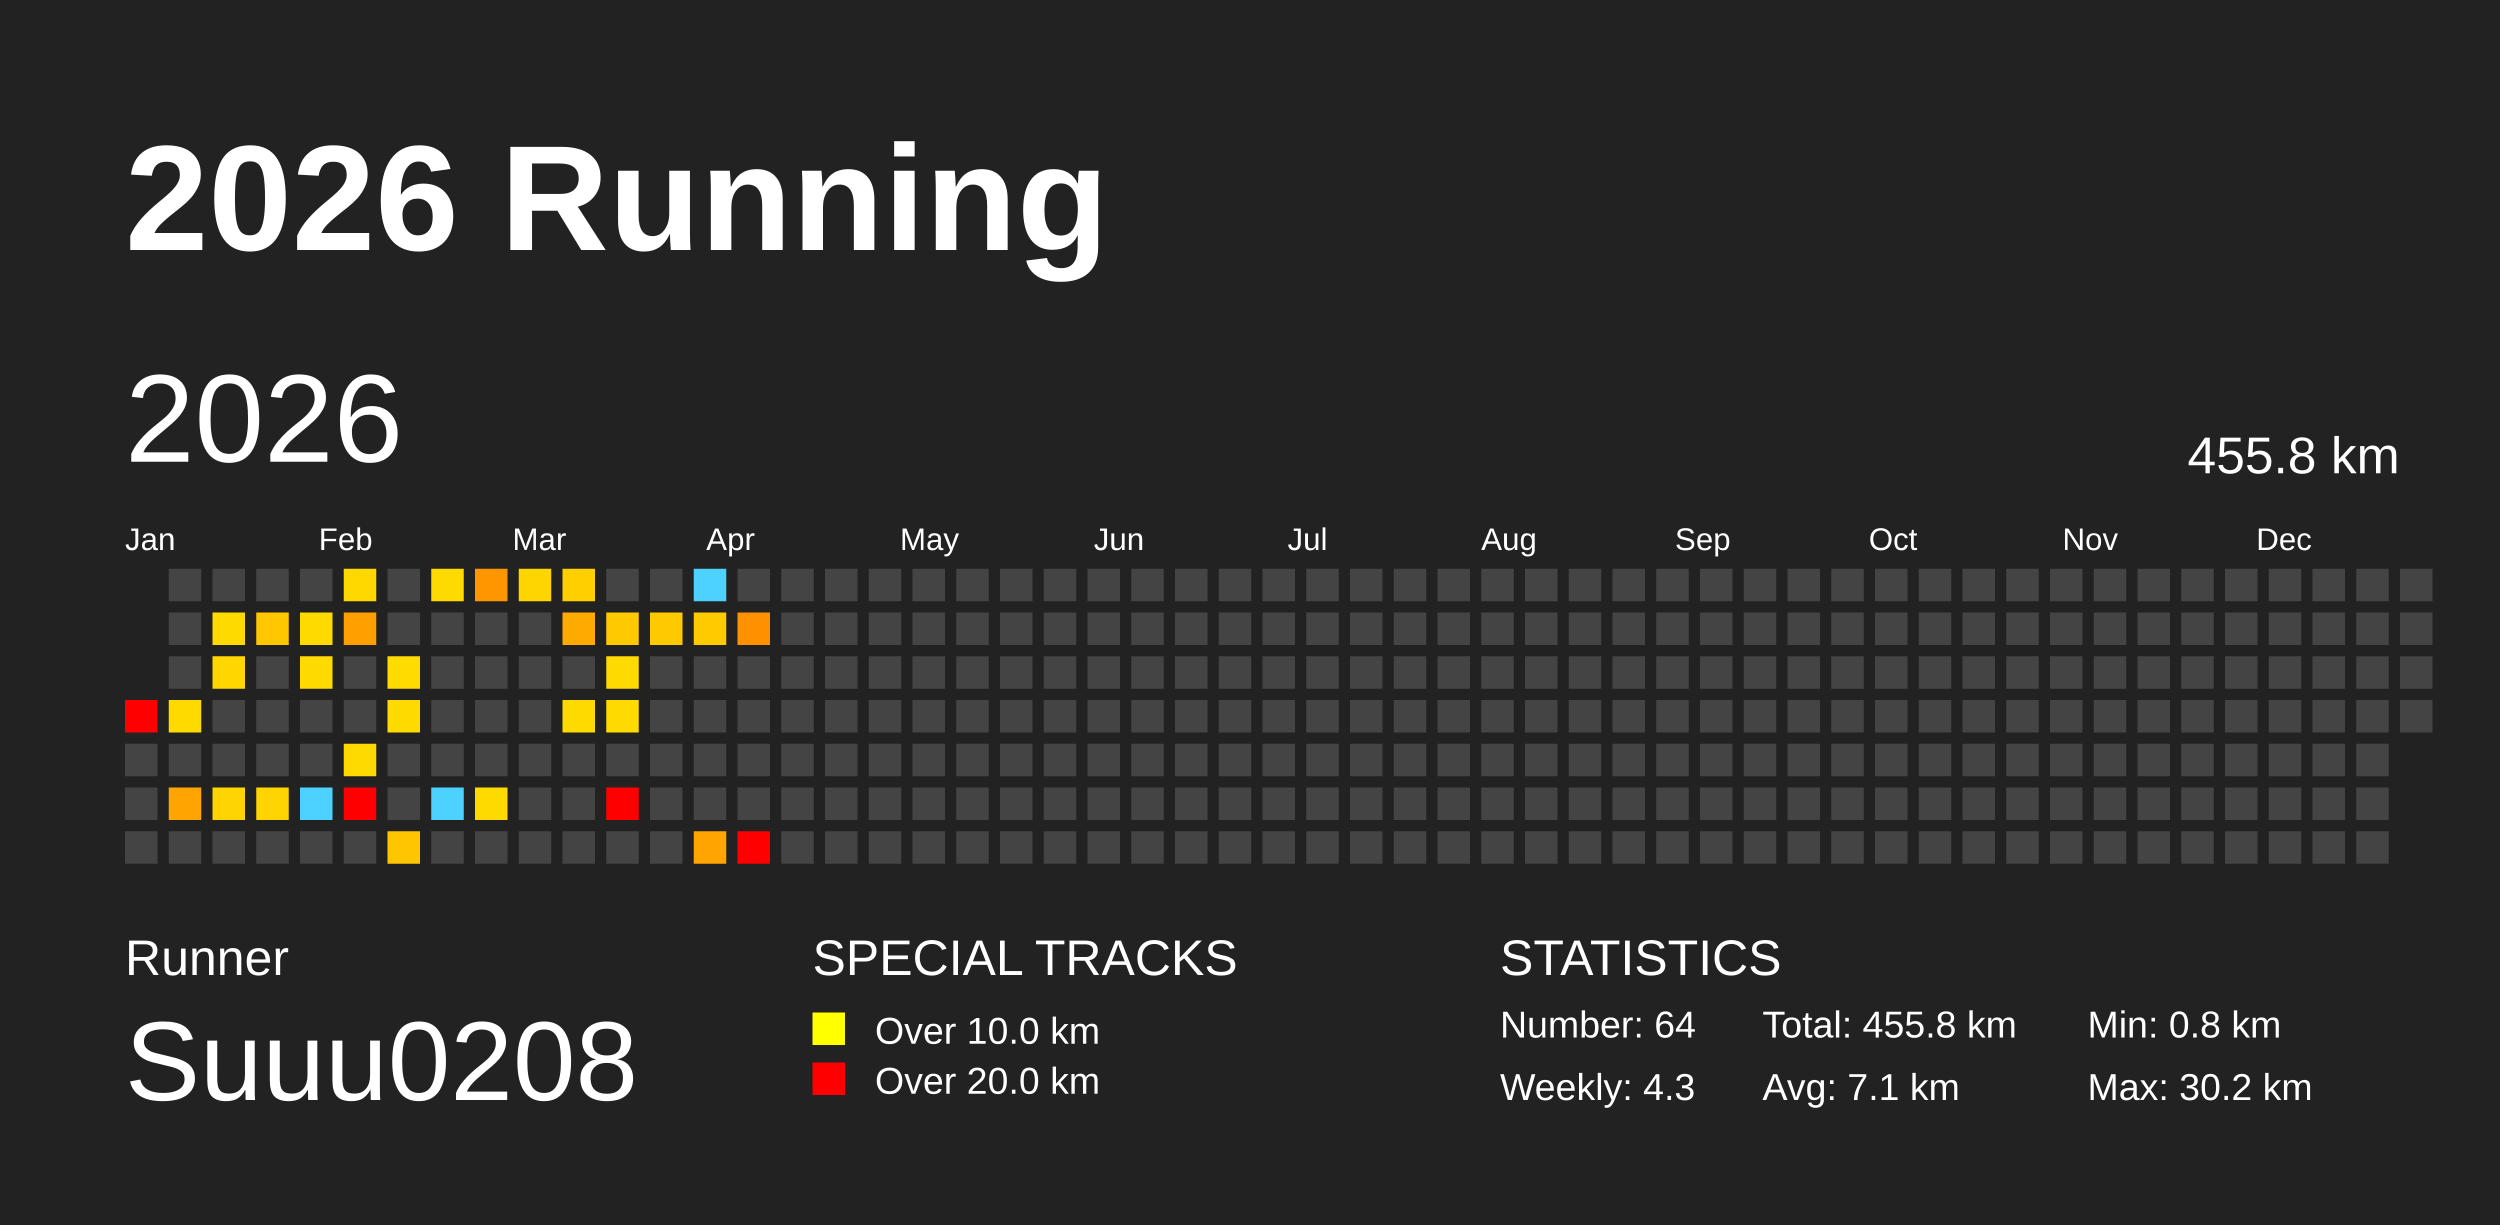
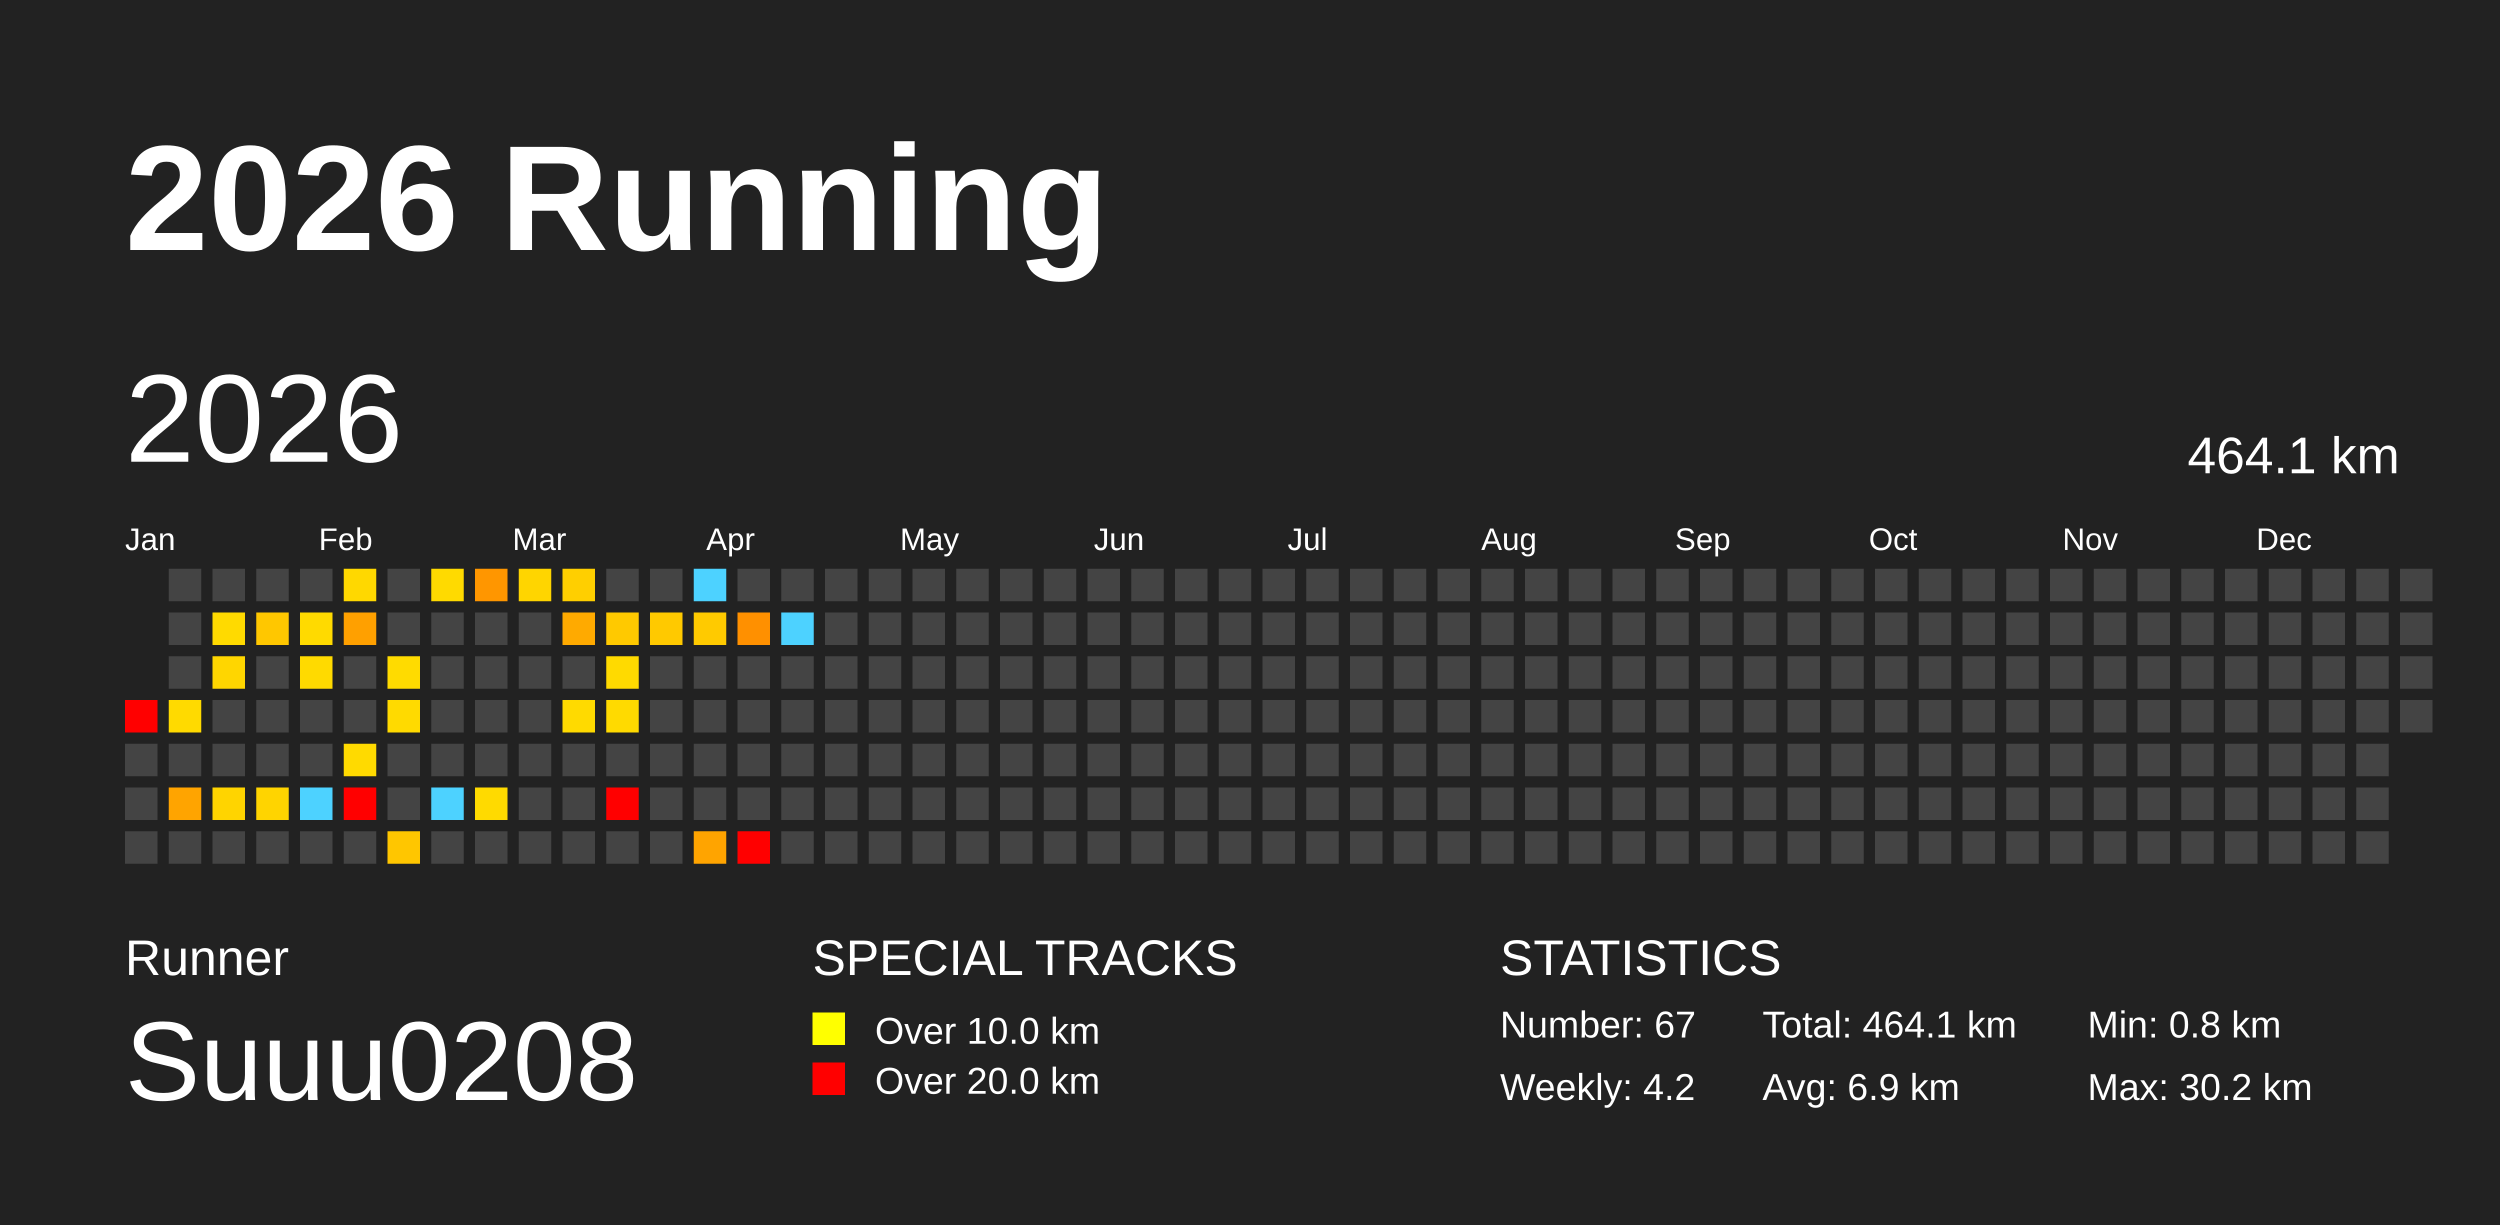
<svg xmlns="http://www.w3.org/2000/svg" baseProfile="full" height="98mm" version="1.1" viewBox="0,0,200,98" width="200mm">
  <defs />
  <rect fill="#222222" height="98" width="200" x="0" y="0" />
  <text fill="#FFFFFF" style="font-size:12px; font-family:Arial; font-weight:bold;" x="10" y="20">2026 Running</text>
  <text fill="#FFFFFF" style="font-size:4px; font-family:Arial" x="10" y="78">Runner</text>
  <text fill="#FFFFFF" style="font-size:9px; font-family:Arial" x="10" y="88">Suuu0208</text>
  <text fill="#FFFFFF" style="font-size:4px; font-family:Arial" x="65" y="78">SPECIAL TRACKS</text>
  <rect fill="yellow" height="2.6" width="2.6" x="65" y="81" />
  <text fill="#FFFFFF" style="font-size:3px; font-family:Arial" x="70" y="83.5">Over 10.0 km</text>
  <rect fill="red" height="2.6" width="2.6" x="65" y="85" />
  <text fill="#FFFFFF" style="font-size:3px; font-family:Arial" x="70" y="87.5">Over 20.0 km</text>
  <text fill="#FFFFFF" style="font-size:4px; font-family:Arial" x="120" y="78">STATISTICS</text>
-   <text fill="#FFFFFF" style="font-size:3px; font-family:Arial" x="120" y="83">Number: 64</text>
-   <text fill="#FFFFFF" style="font-size:3px; font-family:Arial" x="120" y="88">Weekly: 4.3</text>
-   <text fill="#FFFFFF" style="font-size:3px; font-family:Arial" x="141" y="83">Total: 455.8 km</text>
-   <text fill="#FFFFFF" style="font-size:3px; font-family:Arial" x="141" y="88">Avg: 7.1 km</text>
+   <text fill="#FFFFFF" style="font-size:3px; font-family:Arial" x="120" y="83">Number: 67</text>
+   <text fill="#FFFFFF" style="font-size:3px; font-family:Arial" x="120" y="88">Weekly: 4.2</text>
+   <text fill="#FFFFFF" style="font-size:3px; font-family:Arial" x="141" y="83">Total: 464.1 km</text>
+   <text fill="#FFFFFF" style="font-size:3px; font-family:Arial" x="141" y="88">Avg: 6.9 km</text>
  <text fill="#FFFFFF" style="font-size:3px; font-family:Arial" x="167" y="83">Min: 0.8 km</text>
  <text fill="#FFFFFF" style="font-size:3px; font-family:Arial" x="167" y="88">Max: 30.2 km</text>
  <text dominant-baseline="hanging" fill="#FFFFFF" style="font-size:10.0px; font-family:Arial;" x="10" y="30">2026</text>
-   <text dominant-baseline="hanging" fill="#FFFFFF" style="font-size:4.125px; font-family:Arial;" x="175" y="35">455.8 km</text>
+   <text dominant-baseline="hanging" fill="#FFFFFF" style="font-size:4.125px; font-family:Arial;" x="175" y="35">464.1 km</text>
  <text fill="#FFFFFF" style="font-size:2.5px; font-family:Arial" x="10.0" y="44">Jan</text>
  <text fill="#FFFFFF" style="font-size:2.5px; font-family:Arial" x="25.5" y="44">Feb</text>
  <text fill="#FFFFFF" style="font-size:2.5px; font-family:Arial" x="41.0" y="44">Mar</text>
  <text fill="#FFFFFF" style="font-size:2.5px; font-family:Arial" x="56.5" y="44">Apr</text>
  <text fill="#FFFFFF" style="font-size:2.5px; font-family:Arial" x="72.0" y="44">May</text>
  <text fill="#FFFFFF" style="font-size:2.5px; font-family:Arial" x="87.5" y="44">Jun</text>
  <text fill="#FFFFFF" style="font-size:2.5px; font-family:Arial" x="103.0" y="44">Jul</text>
  <text fill="#FFFFFF" style="font-size:2.5px; font-family:Arial" x="118.5" y="44">Aug</text>
  <text fill="#FFFFFF" style="font-size:2.5px; font-family:Arial" x="134.0" y="44">Sep</text>
  <text fill="#FFFFFF" style="font-size:2.5px; font-family:Arial" x="149.5" y="44">Oct</text>
  <text fill="#FFFFFF" style="font-size:2.5px; font-family:Arial" x="165.0" y="44">Nov</text>
  <text fill="#FFFFFF" style="font-size:2.5px; font-family:Arial" x="180.5" y="44">Dec</text>
  <rect fill="red" height="2.6" width="2.6" x="10.0" y="56.0" />
  <rect fill="#444444" height="2.6" width="2.6" x="10.0" y="59.5" />
  <rect fill="#444444" height="2.6" width="2.6" x="10.0" y="63.0" />
  <rect fill="#444444" height="2.6" width="2.6" x="10.0" y="66.5" />
  <rect fill="#444444" height="2.6" width="2.6" x="13.5" y="45.5" />
  <rect fill="#444444" height="2.6" width="2.6" x="13.5" y="49.0" />
  <rect fill="#444444" height="2.6" width="2.6" x="13.5" y="52.5" />
  <rect fill="#ffda00" height="2.6" width="2.6" x="13.5" y="56.0" />
  <rect fill="#444444" height="2.6" width="2.6" x="13.5" y="59.5" />
  <rect fill="#ffa400" height="2.6" width="2.6" x="13.5" y="63.0" />
  <rect fill="#444444" height="2.6" width="2.6" x="13.5" y="66.5" />
  <rect fill="#444444" height="2.6" width="2.6" x="17.0" y="45.5" />
  <rect fill="#ffda00" height="2.6" width="2.6" x="17.0" y="49.0" />
  <rect fill="#ffd600" height="2.6" width="2.6" x="17.0" y="52.5" />
  <rect fill="#444444" height="2.6" width="2.6" x="17.0" y="56.0" />
  <rect fill="#444444" height="2.6" width="2.6" x="17.0" y="59.5" />
  <rect fill="#ffd400" height="2.6" width="2.6" x="17.0" y="63.0" />
  <rect fill="#444444" height="2.6" width="2.6" x="17.0" y="66.5" />
  <rect fill="#444444" height="2.6" width="2.6" x="20.5" y="45.5" />
  <rect fill="#ffc700" height="2.6" width="2.6" x="20.5" y="49.0" />
  <rect fill="#444444" height="2.6" width="2.6" x="20.5" y="52.5" />
  <rect fill="#444444" height="2.6" width="2.6" x="20.5" y="56.0" />
  <rect fill="#444444" height="2.6" width="2.6" x="20.5" y="59.5" />
  <rect fill="#ffd400" height="2.6" width="2.6" x="20.5" y="63.0" />
  <rect fill="#444444" height="2.6" width="2.6" x="20.5" y="66.5" />
  <rect fill="#444444" height="2.6" width="2.6" x="24.0" y="45.5" />
  <rect fill="#ffda00" height="2.6" width="2.6" x="24.0" y="49.0" />
  <rect fill="#ffda00" height="2.6" width="2.6" x="24.0" y="52.5" />
  <rect fill="#444444" height="2.6" width="2.6" x="24.0" y="56.0" />
  <rect fill="#444444" height="2.6" width="2.6" x="24.0" y="59.5" />
  <rect fill="#4dd2ff" height="2.6" width="2.6" x="24.0" y="63.0" />
  <rect fill="#444444" height="2.6" width="2.6" x="24.0" y="66.5" />
  <rect fill="#ffd800" height="2.6" width="2.6" x="27.5" y="45.5" />
  <rect fill="#ffa000" height="2.6" width="2.6" x="27.5" y="49.0" />
  <rect fill="#444444" height="2.6" width="2.6" x="27.5" y="52.5" />
  <rect fill="#444444" height="2.6" width="2.6" x="27.5" y="56.0" />
  <rect fill="#ffda00" height="2.6" width="2.6" x="27.5" y="59.5" />
  <rect fill="red" height="2.6" width="2.6" x="27.5" y="63.0" />
  <rect fill="#444444" height="2.6" width="2.6" x="27.5" y="66.5" />
  <rect fill="#444444" height="2.6" width="2.6" x="31.0" y="45.5" />
  <rect fill="#444444" height="2.6" width="2.6" x="31.0" y="49.0" />
  <rect fill="#ffdb00" height="2.6" width="2.6" x="31.0" y="52.5" />
  <rect fill="#ffda00" height="2.6" width="2.6" x="31.0" y="56.0" />
  <rect fill="#444444" height="2.6" width="2.6" x="31.0" y="59.5" />
  <rect fill="#444444" height="2.6" width="2.6" x="31.0" y="63.0" />
  <rect fill="#ffc600" height="2.6" width="2.6" x="31.0" y="66.5" />
  <rect fill="#ffda00" height="2.6" width="2.6" x="34.5" y="45.5" />
  <rect fill="#444444" height="2.6" width="2.6" x="34.5" y="49.0" />
  <rect fill="#444444" height="2.6" width="2.6" x="34.5" y="52.5" />
  <rect fill="#444444" height="2.6" width="2.6" x="34.5" y="56.0" />
  <rect fill="#444444" height="2.6" width="2.6" x="34.5" y="59.5" />
  <rect fill="#4dd2ff" height="2.6" width="2.6" x="34.5" y="63.0" />
  <rect fill="#444444" height="2.6" width="2.6" x="34.5" y="66.5" />
  <rect fill="#ff9600" height="2.6" width="2.6" x="38.0" y="45.5" />
  <rect fill="#444444" height="2.6" width="2.6" x="38.0" y="49.0" />
  <rect fill="#444444" height="2.6" width="2.6" x="38.0" y="52.5" />
  <rect fill="#444444" height="2.6" width="2.6" x="38.0" y="56.0" />
  <rect fill="#444444" height="2.6" width="2.6" x="38.0" y="59.5" />
  <rect fill="#ffda00" height="2.6" width="2.6" x="38.0" y="63.0" />
  <rect fill="#444444" height="2.6" width="2.6" x="38.0" y="66.5" />
  <rect fill="#ffd500" height="2.6" width="2.6" x="41.5" y="45.5" />
  <rect fill="#444444" height="2.6" width="2.6" x="41.5" y="49.0" />
  <rect fill="#444444" height="2.6" width="2.6" x="41.5" y="52.5" />
  <rect fill="#444444" height="2.6" width="2.6" x="41.5" y="56.0" />
  <rect fill="#444444" height="2.6" width="2.6" x="41.5" y="59.5" />
  <rect fill="#444444" height="2.6" width="2.6" x="41.5" y="63.0" />
  <rect fill="#444444" height="2.6" width="2.6" x="41.5" y="66.5" />
  <rect fill="#ffcf00" height="2.6" width="2.6" x="45.0" y="45.5" />
  <rect fill="#ffaa00" height="2.6" width="2.6" x="45.0" y="49.0" />
  <rect fill="#444444" height="2.6" width="2.6" x="45.0" y="52.5" />
  <rect fill="#ffda00" height="2.6" width="2.6" x="45.0" y="56.0" />
  <rect fill="#444444" height="2.6" width="2.6" x="45.0" y="59.5" />
  <rect fill="#444444" height="2.6" width="2.6" x="45.0" y="63.0" />
  <rect fill="#444444" height="2.6" width="2.6" x="45.0" y="66.5" />
  <rect fill="#444444" height="2.6" width="2.6" x="48.5" y="45.5" />
  <rect fill="#ffc900" height="2.6" width="2.6" x="48.5" y="49.0" />
  <rect fill="#ffda00" height="2.6" width="2.6" x="48.5" y="52.5" />
  <rect fill="#ffda00" height="2.6" width="2.6" x="48.5" y="56.0" />
  <rect fill="#444444" height="2.6" width="2.6" x="48.5" y="59.5" />
  <rect fill="red" height="2.6" width="2.6" x="48.5" y="63.0" />
  <rect fill="#444444" height="2.6" width="2.6" x="48.5" y="66.5" />
  <rect fill="#444444" height="2.6" width="2.6" x="52.0" y="45.5" />
  <rect fill="#ffc900" height="2.6" width="2.6" x="52.0" y="49.0" />
  <rect fill="#444444" height="2.6" width="2.6" x="52.0" y="52.5" />
  <rect fill="#444444" height="2.6" width="2.6" x="52.0" y="56.0" />
  <rect fill="#444444" height="2.6" width="2.6" x="52.0" y="59.5" />
  <rect fill="#444444" height="2.6" width="2.6" x="52.0" y="63.0" />
  <rect fill="#444444" height="2.6" width="2.6" x="52.0" y="66.5" />
  <rect fill="#4dd2ff" height="2.6" width="2.6" x="55.5" y="45.5" />
  <rect fill="#ffca00" height="2.6" width="2.6" x="55.5" y="49.0" />
  <rect fill="#444444" height="2.6" width="2.6" x="55.5" y="52.5" />
  <rect fill="#444444" height="2.6" width="2.6" x="55.5" y="56.0" />
  <rect fill="#444444" height="2.6" width="2.6" x="55.5" y="59.5" />
  <rect fill="#444444" height="2.6" width="2.6" x="55.5" y="63.0" />
  <rect fill="#ffa400" height="2.6" width="2.6" x="55.5" y="66.5" />
  <rect fill="#444444" height="2.6" width="2.6" x="59.0" y="45.5" />
  <rect fill="#ff9000" height="2.6" width="2.6" x="59.0" y="49.0" />
  <rect fill="#444444" height="2.6" width="2.6" x="59.0" y="52.5" />
  <rect fill="#444444" height="2.6" width="2.6" x="59.0" y="56.0" />
  <rect fill="#444444" height="2.6" width="2.6" x="59.0" y="59.5" />
  <rect fill="#444444" height="2.6" width="2.6" x="59.0" y="63.0" />
  <rect fill="red" height="2.6" width="2.6" x="59.0" y="66.5" />
  <rect fill="#444444" height="2.6" width="2.6" x="62.5" y="45.5" />
-   <rect fill="#444444" height="2.6" width="2.6" x="62.5" y="49.0" />
+   <rect fill="#4dd2ff" height="2.6" width="2.6" x="62.5" y="49.0" />
  <rect fill="#444444" height="2.6" width="2.6" x="62.5" y="52.5" />
  <rect fill="#444444" height="2.6" width="2.6" x="62.5" y="56.0" />
  <rect fill="#444444" height="2.6" width="2.6" x="62.5" y="59.5" />
  <rect fill="#444444" height="2.6" width="2.6" x="62.5" y="63.0" />
  <rect fill="#444444" height="2.6" width="2.6" x="62.5" y="66.5" />
  <rect fill="#444444" height="2.6" width="2.6" x="66.0" y="45.5" />
  <rect fill="#444444" height="2.6" width="2.6" x="66.0" y="49.0" />
  <rect fill="#444444" height="2.6" width="2.6" x="66.0" y="52.5" />
  <rect fill="#444444" height="2.6" width="2.6" x="66.0" y="56.0" />
  <rect fill="#444444" height="2.6" width="2.6" x="66.0" y="59.5" />
  <rect fill="#444444" height="2.6" width="2.6" x="66.0" y="63.0" />
  <rect fill="#444444" height="2.6" width="2.6" x="66.0" y="66.5" />
  <rect fill="#444444" height="2.6" width="2.6" x="69.5" y="45.5" />
  <rect fill="#444444" height="2.6" width="2.6" x="69.5" y="49.0" />
  <rect fill="#444444" height="2.6" width="2.6" x="69.5" y="52.5" />
  <rect fill="#444444" height="2.6" width="2.6" x="69.5" y="56.0" />
  <rect fill="#444444" height="2.6" width="2.6" x="69.5" y="59.5" />
  <rect fill="#444444" height="2.6" width="2.6" x="69.5" y="63.0" />
  <rect fill="#444444" height="2.6" width="2.6" x="69.5" y="66.5" />
  <rect fill="#444444" height="2.6" width="2.6" x="73.0" y="45.5" />
  <rect fill="#444444" height="2.6" width="2.6" x="73.0" y="49.0" />
  <rect fill="#444444" height="2.6" width="2.6" x="73.0" y="52.5" />
  <rect fill="#444444" height="2.6" width="2.6" x="73.0" y="56.0" />
  <rect fill="#444444" height="2.6" width="2.6" x="73.0" y="59.5" />
  <rect fill="#444444" height="2.6" width="2.6" x="73.0" y="63.0" />
  <rect fill="#444444" height="2.6" width="2.6" x="73.0" y="66.5" />
  <rect fill="#444444" height="2.6" width="2.6" x="76.5" y="45.5" />
  <rect fill="#444444" height="2.6" width="2.6" x="76.5" y="49.0" />
  <rect fill="#444444" height="2.6" width="2.6" x="76.5" y="52.5" />
  <rect fill="#444444" height="2.6" width="2.6" x="76.5" y="56.0" />
  <rect fill="#444444" height="2.6" width="2.6" x="76.5" y="59.5" />
  <rect fill="#444444" height="2.6" width="2.6" x="76.5" y="63.0" />
  <rect fill="#444444" height="2.6" width="2.6" x="76.5" y="66.5" />
  <rect fill="#444444" height="2.6" width="2.6" x="80.0" y="45.5" />
  <rect fill="#444444" height="2.6" width="2.6" x="80.0" y="49.0" />
  <rect fill="#444444" height="2.6" width="2.6" x="80.0" y="52.5" />
  <rect fill="#444444" height="2.6" width="2.6" x="80.0" y="56.0" />
  <rect fill="#444444" height="2.6" width="2.6" x="80.0" y="59.5" />
  <rect fill="#444444" height="2.6" width="2.6" x="80.0" y="63.0" />
  <rect fill="#444444" height="2.6" width="2.6" x="80.0" y="66.5" />
  <rect fill="#444444" height="2.6" width="2.6" x="83.5" y="45.5" />
  <rect fill="#444444" height="2.6" width="2.6" x="83.5" y="49.0" />
  <rect fill="#444444" height="2.6" width="2.6" x="83.5" y="52.5" />
  <rect fill="#444444" height="2.6" width="2.6" x="83.5" y="56.0" />
  <rect fill="#444444" height="2.6" width="2.6" x="83.5" y="59.5" />
  <rect fill="#444444" height="2.6" width="2.6" x="83.5" y="63.0" />
  <rect fill="#444444" height="2.6" width="2.6" x="83.5" y="66.5" />
  <rect fill="#444444" height="2.6" width="2.6" x="87.0" y="45.5" />
  <rect fill="#444444" height="2.6" width="2.6" x="87.0" y="49.0" />
  <rect fill="#444444" height="2.6" width="2.6" x="87.0" y="52.5" />
  <rect fill="#444444" height="2.6" width="2.6" x="87.0" y="56.0" />
  <rect fill="#444444" height="2.6" width="2.6" x="87.0" y="59.5" />
  <rect fill="#444444" height="2.6" width="2.6" x="87.0" y="63.0" />
  <rect fill="#444444" height="2.6" width="2.6" x="87.0" y="66.5" />
  <rect fill="#444444" height="2.6" width="2.6" x="90.5" y="45.5" />
  <rect fill="#444444" height="2.6" width="2.6" x="90.5" y="49.0" />
  <rect fill="#444444" height="2.6" width="2.6" x="90.5" y="52.5" />
  <rect fill="#444444" height="2.6" width="2.6" x="90.5" y="56.0" />
  <rect fill="#444444" height="2.6" width="2.6" x="90.5" y="59.5" />
  <rect fill="#444444" height="2.6" width="2.6" x="90.5" y="63.0" />
  <rect fill="#444444" height="2.6" width="2.6" x="90.5" y="66.5" />
  <rect fill="#444444" height="2.6" width="2.6" x="94.0" y="45.5" />
  <rect fill="#444444" height="2.6" width="2.6" x="94.0" y="49.0" />
  <rect fill="#444444" height="2.6" width="2.6" x="94.0" y="52.5" />
  <rect fill="#444444" height="2.6" width="2.6" x="94.0" y="56.0" />
  <rect fill="#444444" height="2.6" width="2.6" x="94.0" y="59.5" />
  <rect fill="#444444" height="2.6" width="2.6" x="94.0" y="63.0" />
  <rect fill="#444444" height="2.6" width="2.6" x="94.0" y="66.5" />
  <rect fill="#444444" height="2.6" width="2.6" x="97.5" y="45.5" />
  <rect fill="#444444" height="2.6" width="2.6" x="97.5" y="49.0" />
  <rect fill="#444444" height="2.6" width="2.6" x="97.5" y="52.5" />
  <rect fill="#444444" height="2.6" width="2.6" x="97.5" y="56.0" />
  <rect fill="#444444" height="2.6" width="2.6" x="97.5" y="59.5" />
  <rect fill="#444444" height="2.6" width="2.6" x="97.5" y="63.0" />
  <rect fill="#444444" height="2.6" width="2.6" x="97.5" y="66.5" />
  <rect fill="#444444" height="2.6" width="2.6" x="101.0" y="45.5" />
  <rect fill="#444444" height="2.6" width="2.6" x="101.0" y="49.0" />
  <rect fill="#444444" height="2.6" width="2.6" x="101.0" y="52.5" />
  <rect fill="#444444" height="2.6" width="2.6" x="101.0" y="56.0" />
  <rect fill="#444444" height="2.6" width="2.6" x="101.0" y="59.5" />
  <rect fill="#444444" height="2.6" width="2.6" x="101.0" y="63.0" />
  <rect fill="#444444" height="2.6" width="2.6" x="101.0" y="66.5" />
  <rect fill="#444444" height="2.6" width="2.6" x="104.5" y="45.5" />
  <rect fill="#444444" height="2.6" width="2.6" x="104.5" y="49.0" />
  <rect fill="#444444" height="2.6" width="2.6" x="104.5" y="52.5" />
  <rect fill="#444444" height="2.6" width="2.6" x="104.5" y="56.0" />
  <rect fill="#444444" height="2.6" width="2.6" x="104.5" y="59.5" />
  <rect fill="#444444" height="2.6" width="2.6" x="104.5" y="63.0" />
  <rect fill="#444444" height="2.6" width="2.6" x="104.5" y="66.5" />
  <rect fill="#444444" height="2.6" width="2.6" x="108.0" y="45.5" />
  <rect fill="#444444" height="2.6" width="2.6" x="108.0" y="49.0" />
  <rect fill="#444444" height="2.6" width="2.6" x="108.0" y="52.5" />
  <rect fill="#444444" height="2.6" width="2.6" x="108.0" y="56.0" />
  <rect fill="#444444" height="2.6" width="2.6" x="108.0" y="59.5" />
  <rect fill="#444444" height="2.6" width="2.6" x="108.0" y="63.0" />
  <rect fill="#444444" height="2.6" width="2.6" x="108.0" y="66.5" />
  <rect fill="#444444" height="2.6" width="2.6" x="111.5" y="45.5" />
  <rect fill="#444444" height="2.6" width="2.6" x="111.5" y="49.0" />
  <rect fill="#444444" height="2.6" width="2.6" x="111.5" y="52.5" />
  <rect fill="#444444" height="2.6" width="2.6" x="111.5" y="56.0" />
  <rect fill="#444444" height="2.6" width="2.6" x="111.5" y="59.5" />
  <rect fill="#444444" height="2.6" width="2.6" x="111.5" y="63.0" />
  <rect fill="#444444" height="2.6" width="2.6" x="111.5" y="66.5" />
  <rect fill="#444444" height="2.6" width="2.6" x="115.0" y="45.5" />
  <rect fill="#444444" height="2.6" width="2.6" x="115.0" y="49.0" />
  <rect fill="#444444" height="2.6" width="2.6" x="115.0" y="52.5" />
  <rect fill="#444444" height="2.6" width="2.6" x="115.0" y="56.0" />
  <rect fill="#444444" height="2.6" width="2.6" x="115.0" y="59.5" />
  <rect fill="#444444" height="2.6" width="2.6" x="115.0" y="63.0" />
  <rect fill="#444444" height="2.6" width="2.6" x="115.0" y="66.5" />
  <rect fill="#444444" height="2.6" width="2.6" x="118.5" y="45.5" />
  <rect fill="#444444" height="2.6" width="2.6" x="118.5" y="49.0" />
  <rect fill="#444444" height="2.6" width="2.6" x="118.5" y="52.5" />
  <rect fill="#444444" height="2.6" width="2.6" x="118.5" y="56.0" />
  <rect fill="#444444" height="2.6" width="2.6" x="118.5" y="59.5" />
  <rect fill="#444444" height="2.6" width="2.6" x="118.5" y="63.0" />
  <rect fill="#444444" height="2.6" width="2.6" x="118.5" y="66.5" />
  <rect fill="#444444" height="2.6" width="2.6" x="122.0" y="45.5" />
  <rect fill="#444444" height="2.6" width="2.6" x="122.0" y="49.0" />
  <rect fill="#444444" height="2.6" width="2.6" x="122.0" y="52.5" />
  <rect fill="#444444" height="2.6" width="2.6" x="122.0" y="56.0" />
  <rect fill="#444444" height="2.6" width="2.6" x="122.0" y="59.5" />
  <rect fill="#444444" height="2.6" width="2.6" x="122.0" y="63.0" />
  <rect fill="#444444" height="2.6" width="2.6" x="122.0" y="66.5" />
  <rect fill="#444444" height="2.6" width="2.6" x="125.5" y="45.5" />
  <rect fill="#444444" height="2.6" width="2.6" x="125.5" y="49.0" />
  <rect fill="#444444" height="2.6" width="2.6" x="125.5" y="52.5" />
  <rect fill="#444444" height="2.6" width="2.6" x="125.5" y="56.0" />
  <rect fill="#444444" height="2.6" width="2.6" x="125.5" y="59.5" />
  <rect fill="#444444" height="2.6" width="2.6" x="125.5" y="63.0" />
  <rect fill="#444444" height="2.6" width="2.6" x="125.5" y="66.5" />
  <rect fill="#444444" height="2.6" width="2.6" x="129.0" y="45.5" />
  <rect fill="#444444" height="2.6" width="2.6" x="129.0" y="49.0" />
  <rect fill="#444444" height="2.6" width="2.6" x="129.0" y="52.5" />
  <rect fill="#444444" height="2.6" width="2.6" x="129.0" y="56.0" />
  <rect fill="#444444" height="2.6" width="2.6" x="129.0" y="59.5" />
  <rect fill="#444444" height="2.6" width="2.6" x="129.0" y="63.0" />
  <rect fill="#444444" height="2.6" width="2.6" x="129.0" y="66.5" />
  <rect fill="#444444" height="2.6" width="2.6" x="132.5" y="45.5" />
  <rect fill="#444444" height="2.6" width="2.6" x="132.5" y="49.0" />
  <rect fill="#444444" height="2.6" width="2.6" x="132.5" y="52.5" />
  <rect fill="#444444" height="2.6" width="2.6" x="132.5" y="56.0" />
  <rect fill="#444444" height="2.6" width="2.6" x="132.5" y="59.5" />
  <rect fill="#444444" height="2.6" width="2.6" x="132.5" y="63.0" />
  <rect fill="#444444" height="2.6" width="2.6" x="132.5" y="66.5" />
  <rect fill="#444444" height="2.6" width="2.6" x="136.0" y="45.5" />
  <rect fill="#444444" height="2.6" width="2.6" x="136.0" y="49.0" />
  <rect fill="#444444" height="2.6" width="2.6" x="136.0" y="52.5" />
  <rect fill="#444444" height="2.6" width="2.6" x="136.0" y="56.0" />
  <rect fill="#444444" height="2.6" width="2.6" x="136.0" y="59.5" />
  <rect fill="#444444" height="2.6" width="2.6" x="136.0" y="63.0" />
  <rect fill="#444444" height="2.6" width="2.6" x="136.0" y="66.5" />
  <rect fill="#444444" height="2.6" width="2.6" x="139.5" y="45.5" />
  <rect fill="#444444" height="2.6" width="2.6" x="139.5" y="49.0" />
  <rect fill="#444444" height="2.6" width="2.6" x="139.5" y="52.5" />
  <rect fill="#444444" height="2.6" width="2.6" x="139.5" y="56.0" />
  <rect fill="#444444" height="2.6" width="2.6" x="139.5" y="59.5" />
  <rect fill="#444444" height="2.6" width="2.6" x="139.5" y="63.0" />
  <rect fill="#444444" height="2.6" width="2.6" x="139.5" y="66.5" />
  <rect fill="#444444" height="2.6" width="2.6" x="143.0" y="45.5" />
  <rect fill="#444444" height="2.6" width="2.6" x="143.0" y="49.0" />
  <rect fill="#444444" height="2.6" width="2.6" x="143.0" y="52.5" />
  <rect fill="#444444" height="2.6" width="2.6" x="143.0" y="56.0" />
  <rect fill="#444444" height="2.6" width="2.6" x="143.0" y="59.5" />
  <rect fill="#444444" height="2.6" width="2.6" x="143.0" y="63.0" />
  <rect fill="#444444" height="2.6" width="2.6" x="143.0" y="66.5" />
  <rect fill="#444444" height="2.6" width="2.6" x="146.5" y="45.5" />
  <rect fill="#444444" height="2.6" width="2.6" x="146.5" y="49.0" />
  <rect fill="#444444" height="2.6" width="2.6" x="146.5" y="52.5" />
  <rect fill="#444444" height="2.6" width="2.6" x="146.5" y="56.0" />
  <rect fill="#444444" height="2.6" width="2.6" x="146.5" y="59.5" />
  <rect fill="#444444" height="2.6" width="2.6" x="146.5" y="63.0" />
  <rect fill="#444444" height="2.6" width="2.6" x="146.5" y="66.5" />
  <rect fill="#444444" height="2.6" width="2.6" x="150.0" y="45.5" />
  <rect fill="#444444" height="2.6" width="2.6" x="150.0" y="49.0" />
  <rect fill="#444444" height="2.6" width="2.6" x="150.0" y="52.5" />
  <rect fill="#444444" height="2.6" width="2.6" x="150.0" y="56.0" />
  <rect fill="#444444" height="2.6" width="2.6" x="150.0" y="59.5" />
  <rect fill="#444444" height="2.6" width="2.6" x="150.0" y="63.0" />
  <rect fill="#444444" height="2.6" width="2.6" x="150.0" y="66.5" />
  <rect fill="#444444" height="2.6" width="2.6" x="153.5" y="45.5" />
  <rect fill="#444444" height="2.6" width="2.6" x="153.5" y="49.0" />
  <rect fill="#444444" height="2.6" width="2.6" x="153.5" y="52.5" />
  <rect fill="#444444" height="2.6" width="2.6" x="153.5" y="56.0" />
  <rect fill="#444444" height="2.6" width="2.6" x="153.5" y="59.5" />
  <rect fill="#444444" height="2.6" width="2.6" x="153.5" y="63.0" />
  <rect fill="#444444" height="2.6" width="2.6" x="153.5" y="66.5" />
  <rect fill="#444444" height="2.6" width="2.6" x="157.0" y="45.5" />
  <rect fill="#444444" height="2.6" width="2.6" x="157.0" y="49.0" />
  <rect fill="#444444" height="2.6" width="2.6" x="157.0" y="52.5" />
  <rect fill="#444444" height="2.6" width="2.6" x="157.0" y="56.0" />
  <rect fill="#444444" height="2.6" width="2.6" x="157.0" y="59.5" />
  <rect fill="#444444" height="2.6" width="2.6" x="157.0" y="63.0" />
  <rect fill="#444444" height="2.6" width="2.6" x="157.0" y="66.5" />
  <rect fill="#444444" height="2.6" width="2.6" x="160.5" y="45.5" />
  <rect fill="#444444" height="2.6" width="2.6" x="160.5" y="49.0" />
  <rect fill="#444444" height="2.6" width="2.6" x="160.5" y="52.5" />
  <rect fill="#444444" height="2.6" width="2.6" x="160.5" y="56.0" />
  <rect fill="#444444" height="2.6" width="2.6" x="160.5" y="59.5" />
  <rect fill="#444444" height="2.6" width="2.6" x="160.5" y="63.0" />
  <rect fill="#444444" height="2.6" width="2.6" x="160.5" y="66.5" />
  <rect fill="#444444" height="2.6" width="2.6" x="164.0" y="45.5" />
  <rect fill="#444444" height="2.6" width="2.6" x="164.0" y="49.0" />
  <rect fill="#444444" height="2.6" width="2.6" x="164.0" y="52.5" />
  <rect fill="#444444" height="2.6" width="2.6" x="164.0" y="56.0" />
  <rect fill="#444444" height="2.6" width="2.6" x="164.0" y="59.5" />
  <rect fill="#444444" height="2.6" width="2.6" x="164.0" y="63.0" />
  <rect fill="#444444" height="2.6" width="2.6" x="164.0" y="66.5" />
  <rect fill="#444444" height="2.6" width="2.6" x="167.5" y="45.5" />
  <rect fill="#444444" height="2.6" width="2.6" x="167.5" y="49.0" />
  <rect fill="#444444" height="2.6" width="2.6" x="167.5" y="52.5" />
  <rect fill="#444444" height="2.6" width="2.6" x="167.5" y="56.0" />
  <rect fill="#444444" height="2.6" width="2.6" x="167.5" y="59.5" />
  <rect fill="#444444" height="2.6" width="2.6" x="167.5" y="63.0" />
  <rect fill="#444444" height="2.6" width="2.6" x="167.5" y="66.5" />
  <rect fill="#444444" height="2.6" width="2.6" x="171.0" y="45.5" />
  <rect fill="#444444" height="2.6" width="2.6" x="171.0" y="49.0" />
  <rect fill="#444444" height="2.6" width="2.6" x="171.0" y="52.5" />
  <rect fill="#444444" height="2.6" width="2.6" x="171.0" y="56.0" />
  <rect fill="#444444" height="2.6" width="2.6" x="171.0" y="59.5" />
  <rect fill="#444444" height="2.6" width="2.6" x="171.0" y="63.0" />
  <rect fill="#444444" height="2.6" width="2.6" x="171.0" y="66.5" />
  <rect fill="#444444" height="2.6" width="2.6" x="174.5" y="45.5" />
  <rect fill="#444444" height="2.6" width="2.6" x="174.5" y="49.0" />
  <rect fill="#444444" height="2.6" width="2.6" x="174.5" y="52.5" />
  <rect fill="#444444" height="2.6" width="2.6" x="174.5" y="56.0" />
  <rect fill="#444444" height="2.6" width="2.6" x="174.5" y="59.5" />
  <rect fill="#444444" height="2.6" width="2.6" x="174.5" y="63.0" />
  <rect fill="#444444" height="2.6" width="2.6" x="174.5" y="66.5" />
  <rect fill="#444444" height="2.6" width="2.6" x="178.0" y="45.5" />
  <rect fill="#444444" height="2.6" width="2.6" x="178.0" y="49.0" />
  <rect fill="#444444" height="2.6" width="2.6" x="178.0" y="52.5" />
  <rect fill="#444444" height="2.6" width="2.6" x="178.0" y="56.0" />
  <rect fill="#444444" height="2.6" width="2.6" x="178.0" y="59.5" />
  <rect fill="#444444" height="2.6" width="2.6" x="178.0" y="63.0" />
  <rect fill="#444444" height="2.6" width="2.6" x="178.0" y="66.5" />
  <rect fill="#444444" height="2.6" width="2.6" x="181.5" y="45.5" />
  <rect fill="#444444" height="2.6" width="2.6" x="181.5" y="49.0" />
  <rect fill="#444444" height="2.6" width="2.6" x="181.5" y="52.5" />
  <rect fill="#444444" height="2.6" width="2.6" x="181.5" y="56.0" />
  <rect fill="#444444" height="2.6" width="2.6" x="181.5" y="59.5" />
  <rect fill="#444444" height="2.6" width="2.6" x="181.5" y="63.0" />
  <rect fill="#444444" height="2.6" width="2.6" x="181.5" y="66.5" />
  <rect fill="#444444" height="2.6" width="2.6" x="185.0" y="45.5" />
  <rect fill="#444444" height="2.6" width="2.6" x="185.0" y="49.0" />
  <rect fill="#444444" height="2.6" width="2.6" x="185.0" y="52.5" />
  <rect fill="#444444" height="2.6" width="2.6" x="185.0" y="56.0" />
  <rect fill="#444444" height="2.6" width="2.6" x="185.0" y="59.5" />
  <rect fill="#444444" height="2.6" width="2.6" x="185.0" y="63.0" />
  <rect fill="#444444" height="2.6" width="2.6" x="185.0" y="66.5" />
  <rect fill="#444444" height="2.6" width="2.6" x="188.5" y="45.5" />
  <rect fill="#444444" height="2.6" width="2.6" x="188.5" y="49.0" />
  <rect fill="#444444" height="2.6" width="2.6" x="188.5" y="52.5" />
  <rect fill="#444444" height="2.6" width="2.6" x="188.5" y="56.0" />
  <rect fill="#444444" height="2.6" width="2.6" x="188.5" y="59.5" />
  <rect fill="#444444" height="2.6" width="2.6" x="188.5" y="63.0" />
  <rect fill="#444444" height="2.6" width="2.6" x="188.5" y="66.5" />
  <rect fill="#444444" height="2.6" width="2.6" x="192.0" y="45.5" />
  <rect fill="#444444" height="2.6" width="2.6" x="192.0" y="49.0" />
  <rect fill="#444444" height="2.6" width="2.6" x="192.0" y="52.5" />
  <rect fill="#444444" height="2.6" width="2.6" x="192.0" y="56.0" />
</svg>
